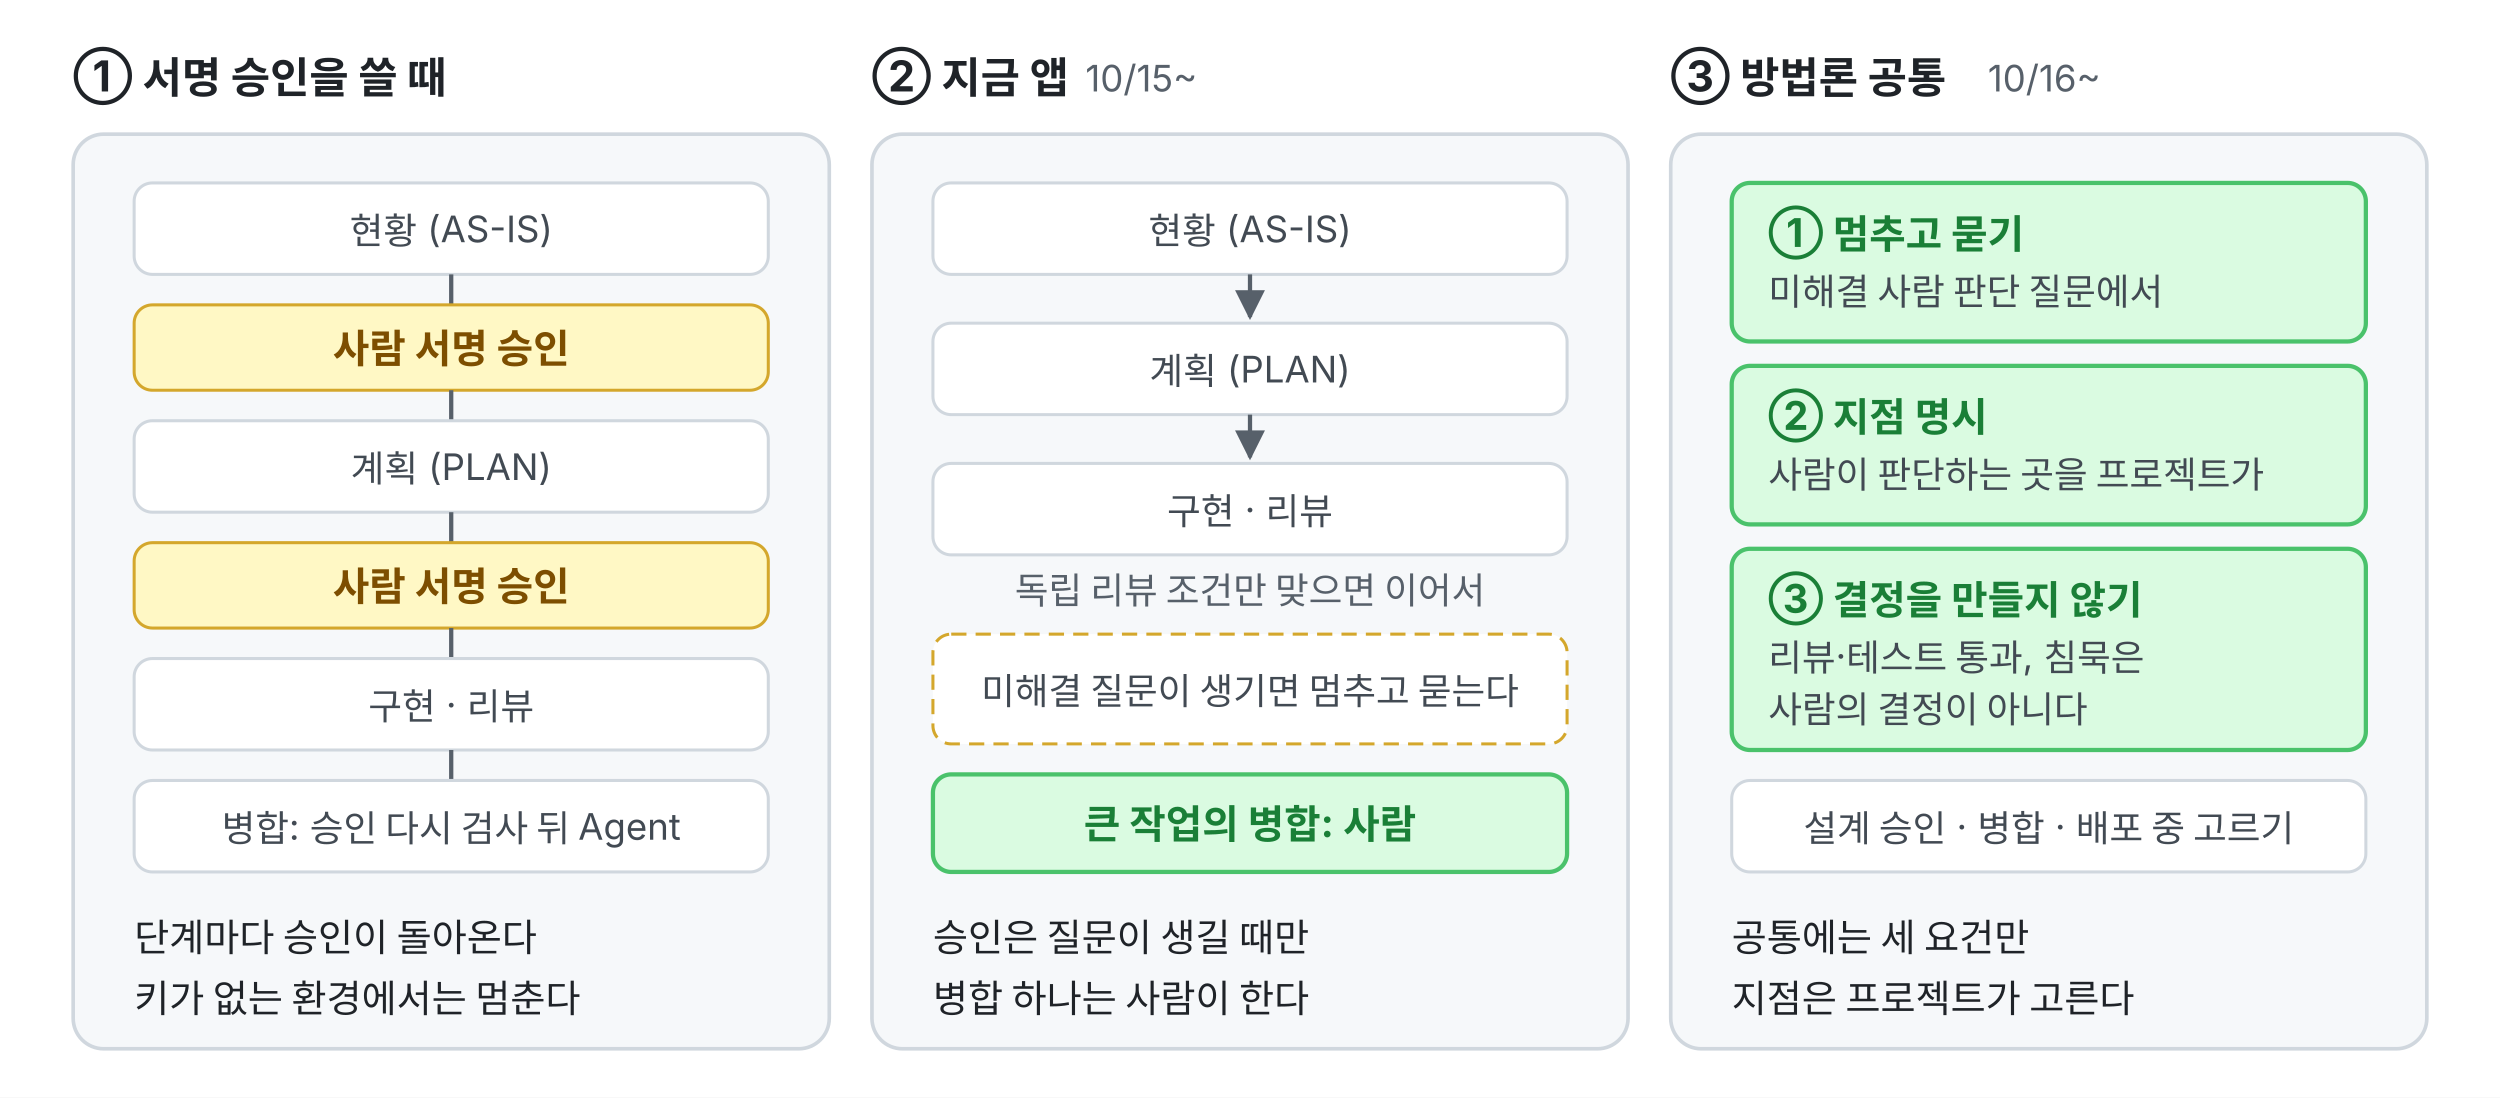
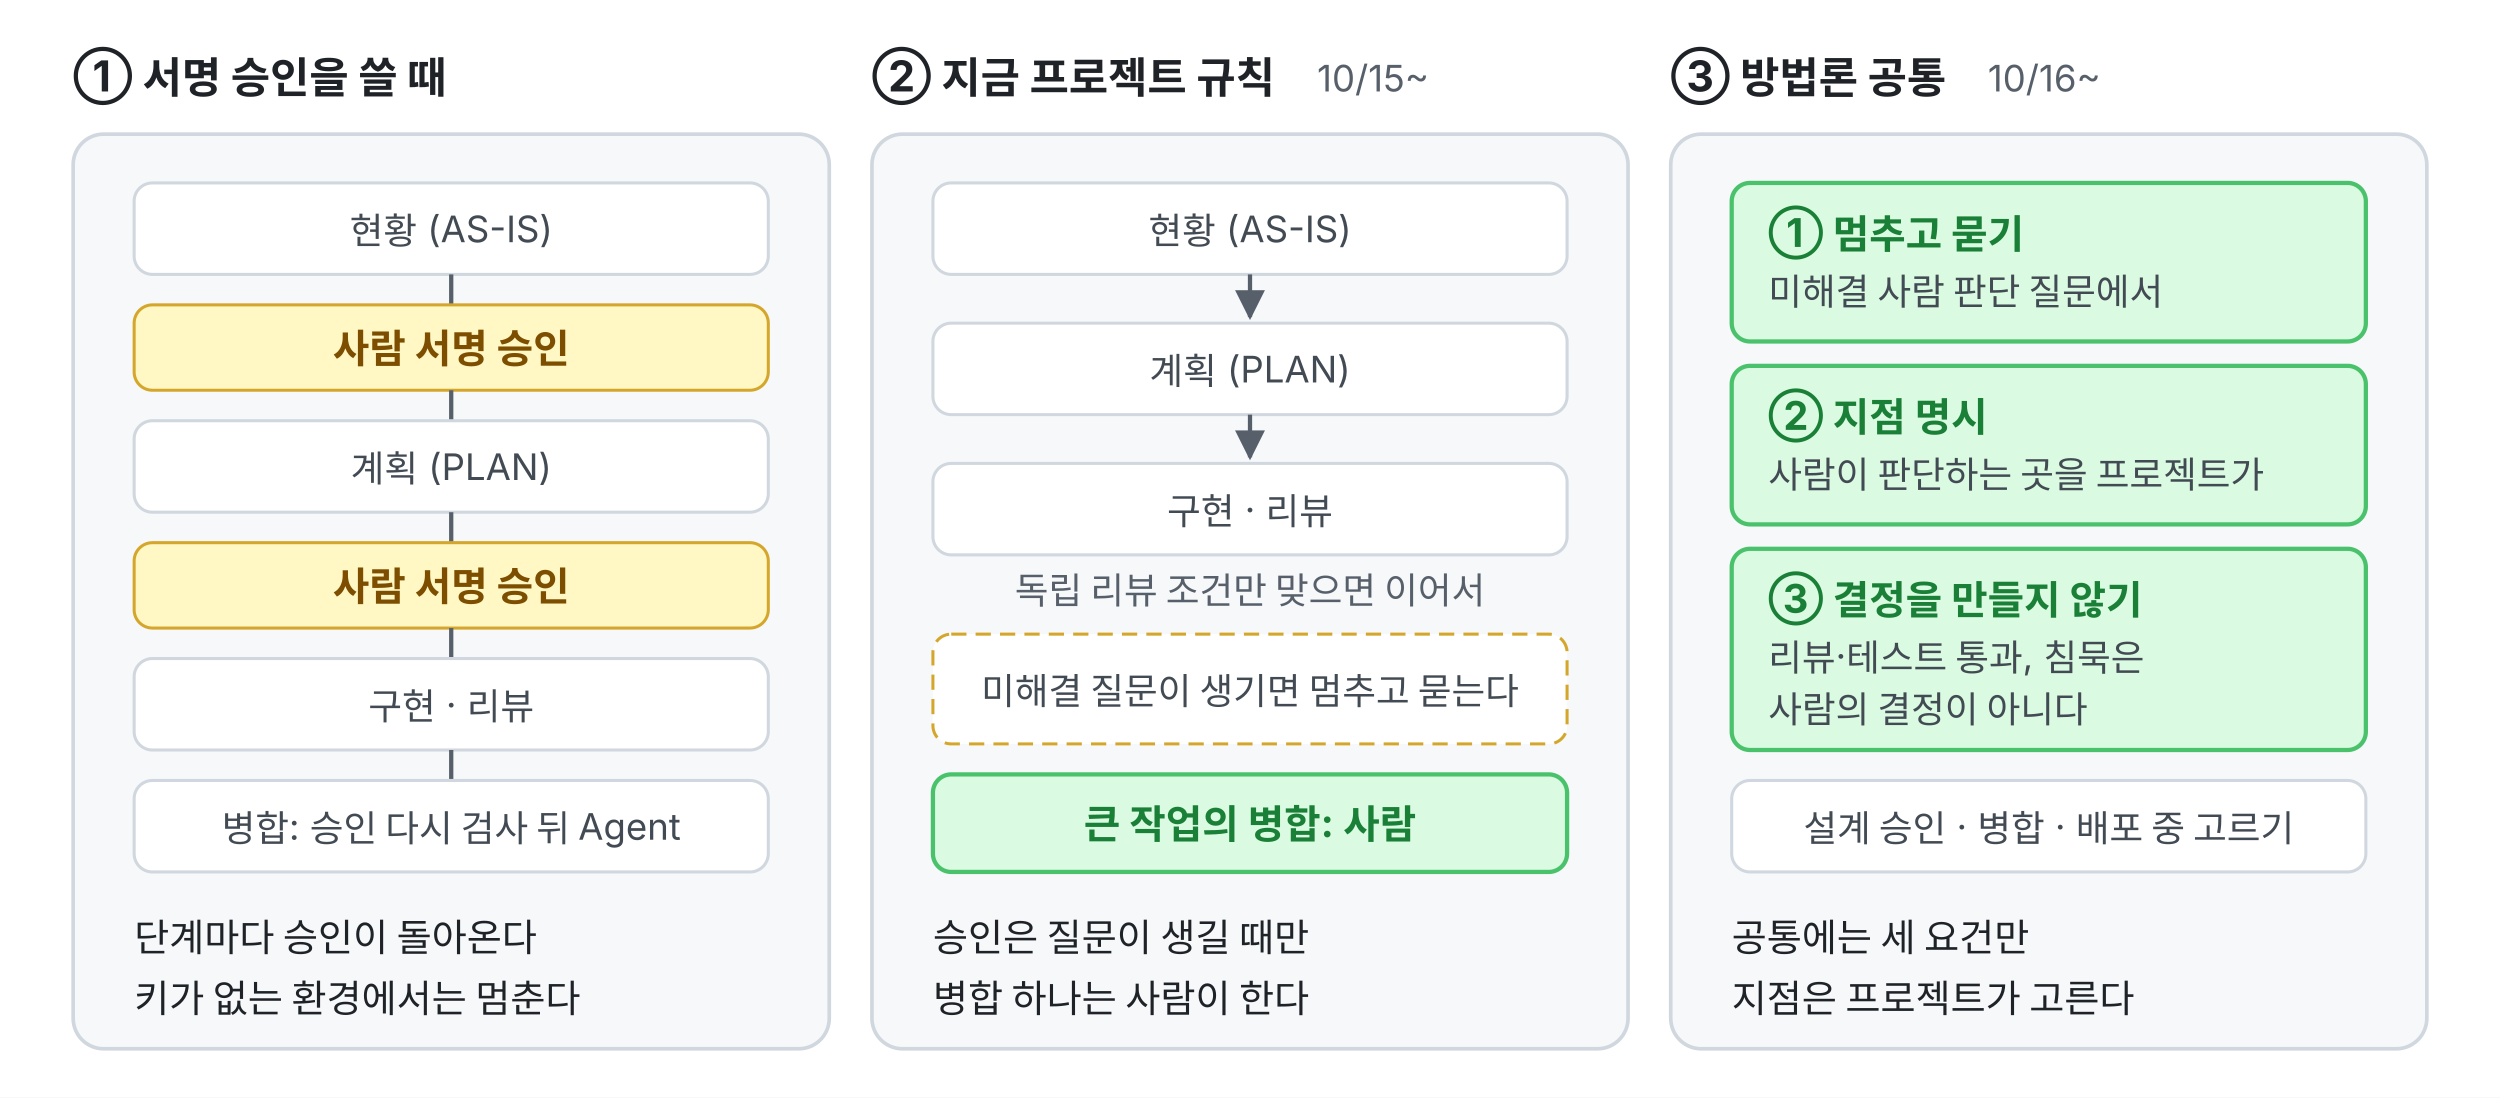
<svg xmlns="http://www.w3.org/2000/svg" viewBox="0 0 820 360" width="820" height="360" role="img" aria-label="사람이 판단하는 자리의 이동. 1 서명 승인을 쓸 때: 큰 작업은 현황 뒤와 계획 뒤에 서명 승인을 받고, 병합은 승인 원본을 다시 검사한 뒤 Agent가 했다. 2 지금 앱(10월 15일부터): 현황, 계획, 구현은 독립 리뷰 조건만 맞으면 이어서 진행하고, 사람이 판단해야 하는 미해결 질문이 생기면 멈춘다. 큰 작업의 병합은 사람이 한다. 3 방법론 공통(10월 16일부터): 세 요건만 남는다. 미해결 사람 판단 질문에서 멈춘다, 사람이 판단하는 지점을 프로젝트가 명시한다, Agent는 사람이 하지 않은 결정을 만들지 않는다. 판단 지점을 어디에 둘지는 프로젝트가 고른다" font-family="Pretendard, -apple-system, &quot;Apple SD Gothic Neo&quot;, &quot;Malgun Gothic&quot;, &quot;Noto Sans KR&quot;, sans-serif">
  <defs>
    <style>
      .ph { font-size: 14px; font-weight: 700; fill: #1f2328; }
      .dt { font-size: 12px; fill: #57606a; }
      .bt { font-size: 13px; font-weight: 700; }
      .tx { font-size: 12px; fill: #424a53; }
      .cp { font-size: 12.5px; fill: #1f2328; }
    </style>
    <marker id="ah" viewBox="0 0 10 10" refX="9" refY="5" markerWidth="7" markerHeight="7" orient="auto">
      <path d="M0,0 L10,5 L0,10 z" fill="#57606a" />
    </marker>
  </defs>
  <rect width="820" height="360" fill="#ffffff" />
  <rect x="24" y="44" width="248" height="300" rx="10" fill="#f6f8fa" stroke="#d0d7de" stroke-width="1.2" />
  <rect x="286" y="44" width="248" height="300" rx="10" fill="#f6f8fa" stroke="#d0d7de" stroke-width="1.2" />
  <rect x="548" y="44" width="248" height="300" rx="10" fill="#f6f8fa" stroke="#d0d7de" stroke-width="1.2" />
  <text class="ph" x="24" y="30">① 서명 승인을 쓸 때</text>
-   <text class="ph" x="286" y="30">② 지금 앱</text>
-   <text class="dt" x="356" y="30">10/15~</text>
+   <text class="ph" x="286" y="30">② 지금 프로젝트 규칙</text>
+   <text class="dt" x="432" y="30">10/15~</text>
  <text class="ph" x="548" y="30">③ 방법론 공통</text>
  <text class="dt" x="652" y="30">10/16~</text>
  <rect x="44" y="60" width="208" height="30" rx="6" fill="#ffffff" stroke="#d0d7de" />
  <text class="tx" x="148" y="80" text-anchor="middle">현황 (AS-IS)</text>
  <line x1="148" y1="90" x2="148" y2="100" stroke="#57606a" stroke-width="1.4" />
  <rect x="44" y="100" width="208" height="28" rx="6" fill="#fff8c5" stroke="#d4a72c" />
  <text class="bt" x="148" y="119" text-anchor="middle" fill="#7d4e00">사람 서명 승인</text>
  <line x1="148" y1="128" x2="148" y2="138" stroke="#57606a" stroke-width="1.4" />
  <rect x="44" y="138" width="208" height="30" rx="6" fill="#ffffff" stroke="#d0d7de" />
  <text class="tx" x="148" y="158" text-anchor="middle">계획 (PLAN)</text>
  <line x1="148" y1="168" x2="148" y2="178" stroke="#57606a" stroke-width="1.4" />
  <rect x="44" y="178" width="208" height="28" rx="6" fill="#fff8c5" stroke="#d4a72c" />
  <text class="bt" x="148" y="197" text-anchor="middle" fill="#7d4e00">사람 서명 승인</text>
  <line x1="148" y1="206" x2="148" y2="216" stroke="#57606a" stroke-width="1.4" />
  <rect x="44" y="216" width="208" height="30" rx="6" fill="#ffffff" stroke="#d0d7de" />
  <text class="tx" x="148" y="236" text-anchor="middle">구현 · 리뷰</text>
  <line x1="148" y1="246" x2="148" y2="256" stroke="#57606a" stroke-width="1.4" />
  <rect x="44" y="256" width="208" height="30" rx="6" fill="#ffffff" stroke="#d0d7de" />
  <text class="tx" x="148" y="276" text-anchor="middle">병합: 승인 다시 검사 뒤 Agent</text>
  <text class="cp" x="44" y="312">단계마다 승인이 돌아온다</text>
  <text class="cp" x="44" y="332">키가 없는 환경에서는 멈춘다</text>
  <rect x="306" y="60" width="208" height="30" rx="6" fill="#ffffff" stroke="#d0d7de" />
  <text class="tx" x="410" y="80" text-anchor="middle">현황 (AS-IS)</text>
  <line x1="410" y1="90" x2="410" y2="104" stroke="#57606a" stroke-width="1.4" marker-end="url(#ah)" />
  <rect x="306" y="106" width="208" height="30" rx="6" fill="#ffffff" stroke="#d0d7de" />
  <text class="tx" x="410" y="126" text-anchor="middle">계획 (PLAN)</text>
  <line x1="410" y1="136" x2="410" y2="150" stroke="#57606a" stroke-width="1.4" marker-end="url(#ah)" />
  <rect x="306" y="152" width="208" height="30" rx="6" fill="#ffffff" stroke="#d0d7de" />
  <text class="tx" x="410" y="172" text-anchor="middle">구현 · 리뷰</text>
  <text class="dt" x="410" y="198" text-anchor="middle">독립 리뷰 조건만 맞으면 이어서</text>
  <rect x="306" y="208" width="208" height="36" rx="6" fill="#ffffff" stroke="#d4a72c" stroke-dasharray="5 3" />
  <text class="tx" x="410" y="231" text-anchor="middle">미해결 질문이 생기면 멈추고 묻는다</text>
  <rect x="306" y="254" width="208" height="32" rx="6" fill="#dafbe1" stroke="#4ac26b" stroke-width="1.4" />
  <text class="bt" x="410" y="275" text-anchor="middle" fill="#1a7f37">큰 작업의 병합: 사람</text>
  <text class="cp" x="306" y="312">승인은 질문이 생길 때만</text>
  <text class="cp" x="306" y="332">병합 하나는 사람이 한다</text>
  <rect x="568" y="60" width="208" height="52" rx="6" fill="#dafbe1" stroke="#4ac26b" stroke-width="1.4" />
  <text class="bt" x="580" y="81" fill="#1a7f37">① 멈추고 묻기</text>
  <text class="tx" x="580" y="100">미해결 사람 판단 질문에서</text>
  <rect x="568" y="120" width="208" height="52" rx="6" fill="#dafbe1" stroke="#4ac26b" stroke-width="1.4" />
  <text class="bt" x="580" y="141" fill="#1a7f37">② 지점 명시</text>
  <text class="tx" x="580" y="160">사람이 판단하는 곳을 프로젝트가</text>
  <rect x="568" y="180" width="208" height="66" rx="6" fill="#dafbe1" stroke="#4ac26b" stroke-width="1.4" />
  <text class="bt" x="580" y="201" fill="#1a7f37">③ 결정을 만들지 않기</text>
  <text class="tx" x="580" y="220">리뷰·테스트 통과, 침묵은</text>
  <text class="tx" x="580" y="237">사람의 결정이 아니다</text>
  <rect x="568" y="256" width="208" height="30" rx="6" fill="#ffffff" stroke="#d0d7de" />
  <text class="tx" x="672" y="276" text-anchor="middle">설계 승인 · 병합 · 배포 중 고르기</text>
  <text class="cp" x="568" y="312">공통에는 세 요건만</text>
  <text class="cp" x="568" y="332">지점은 프로젝트가 고른다</text>
</svg>
